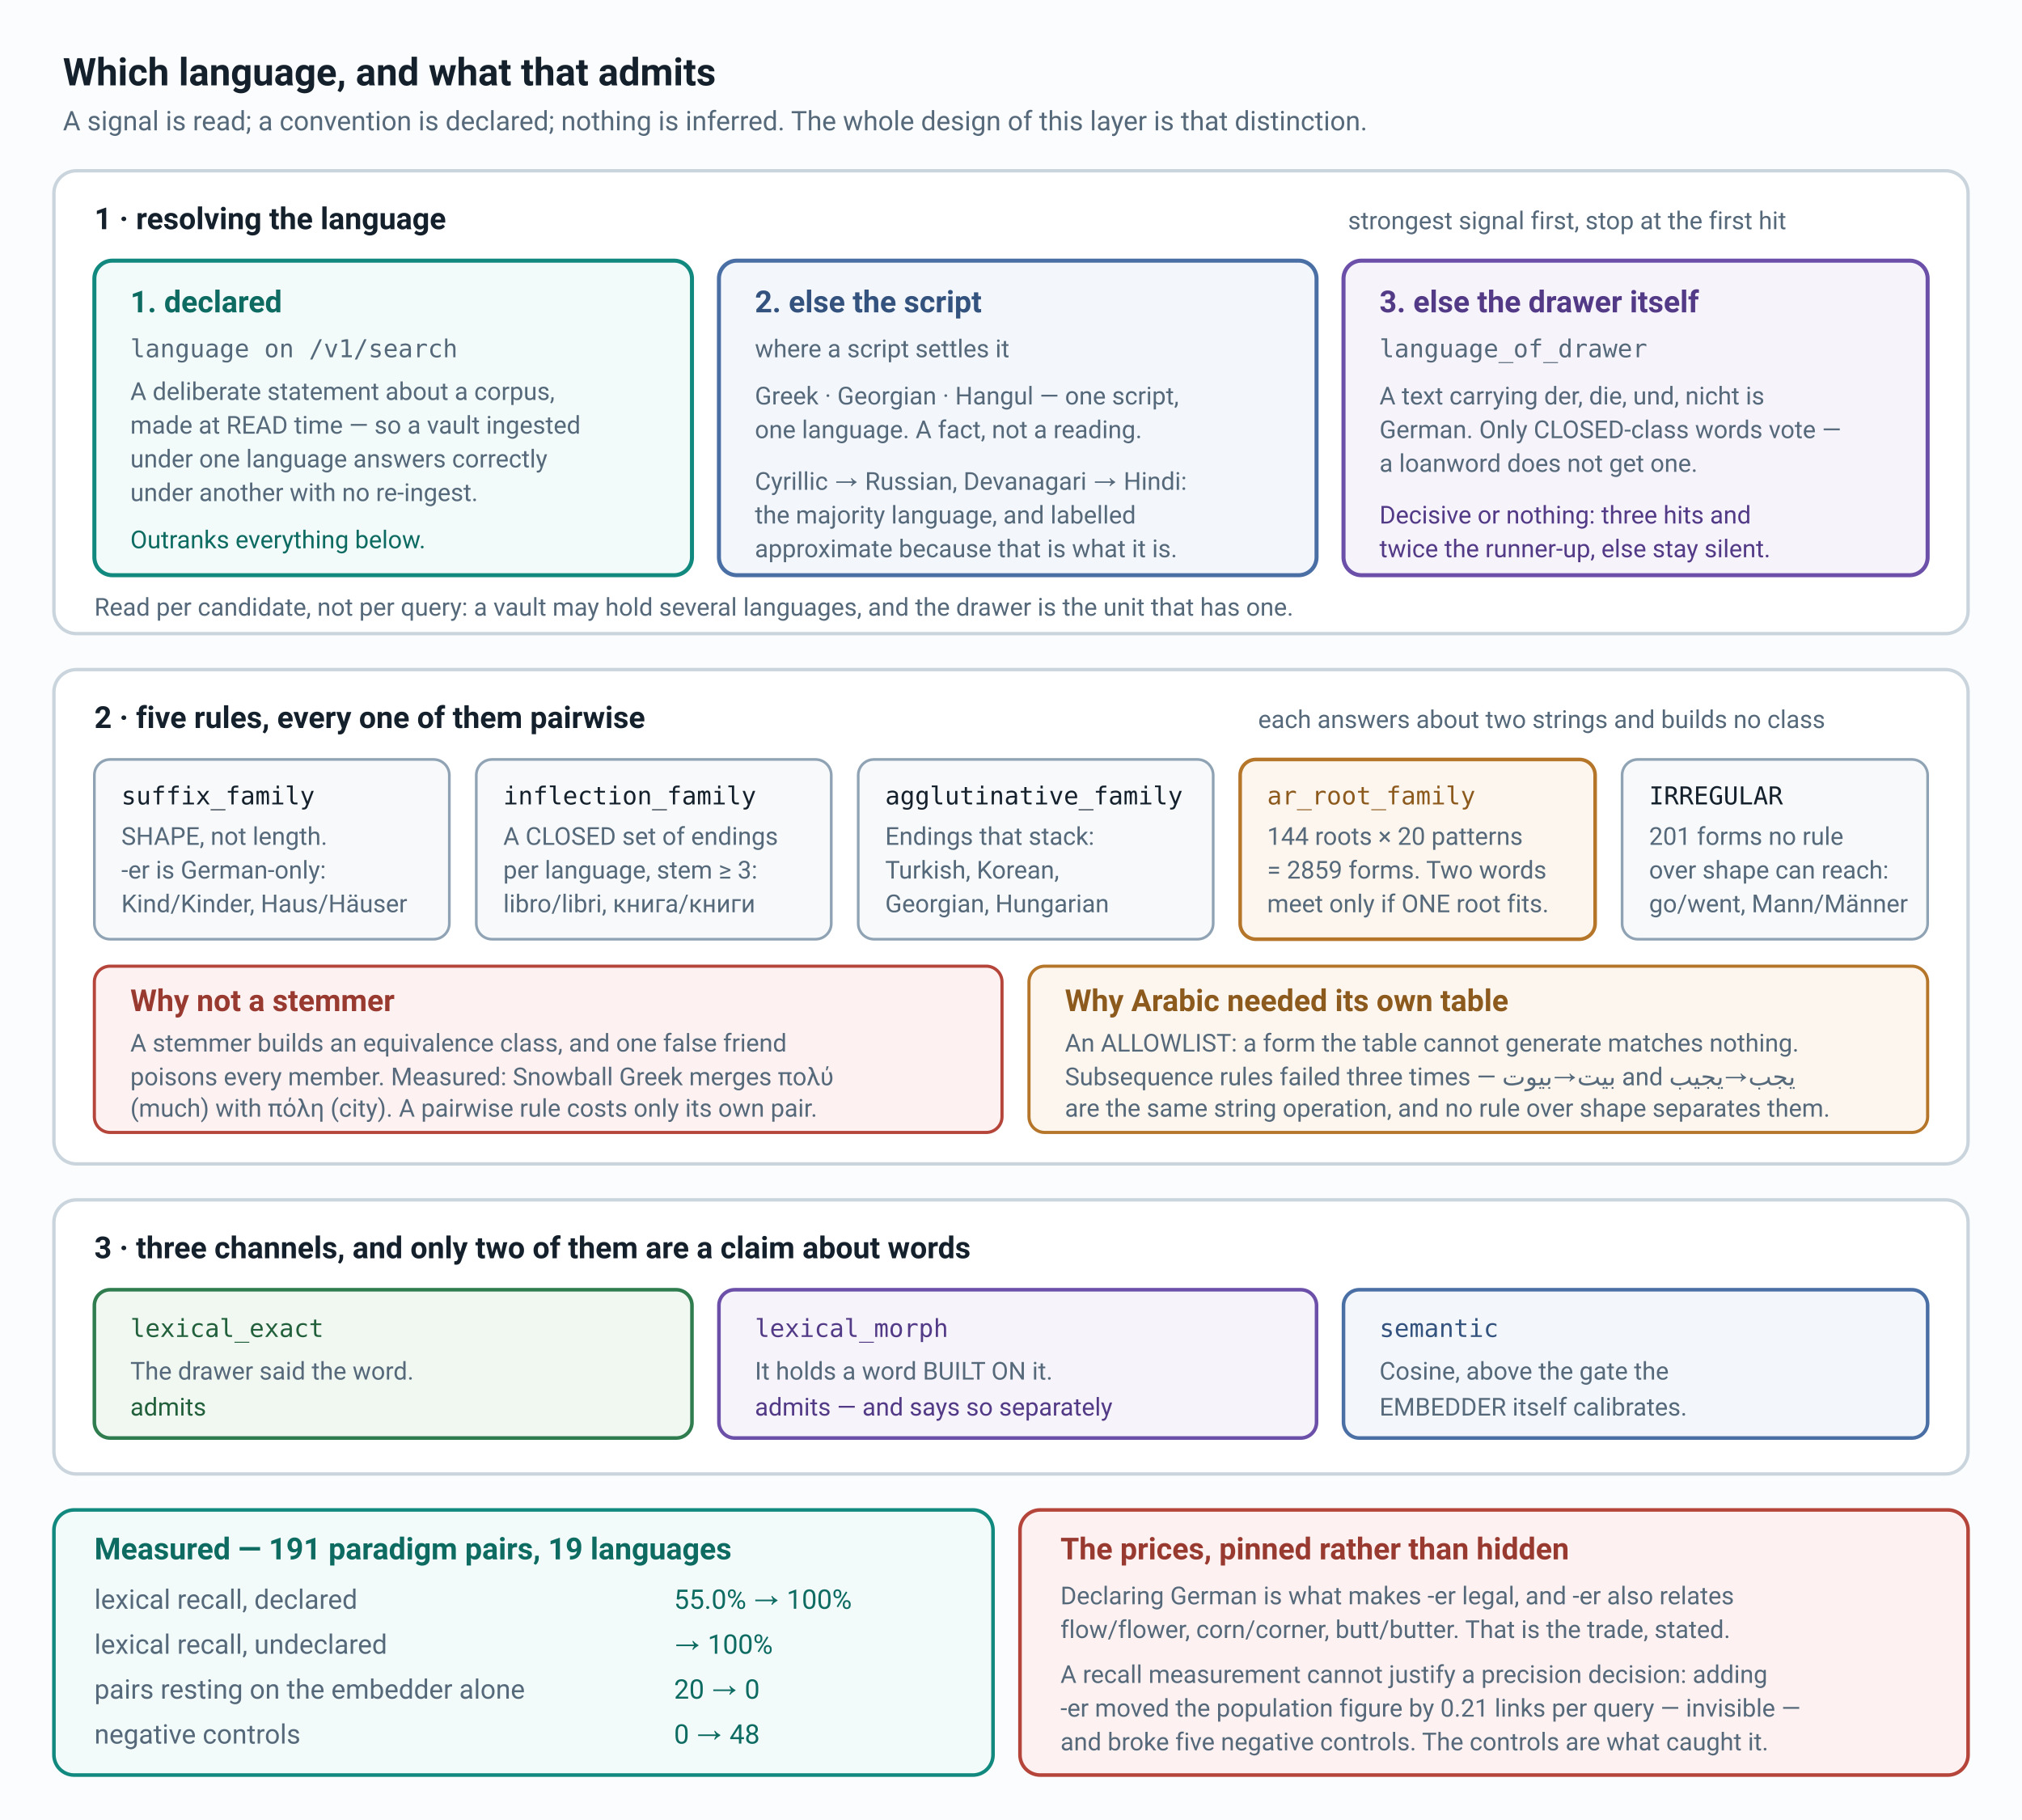
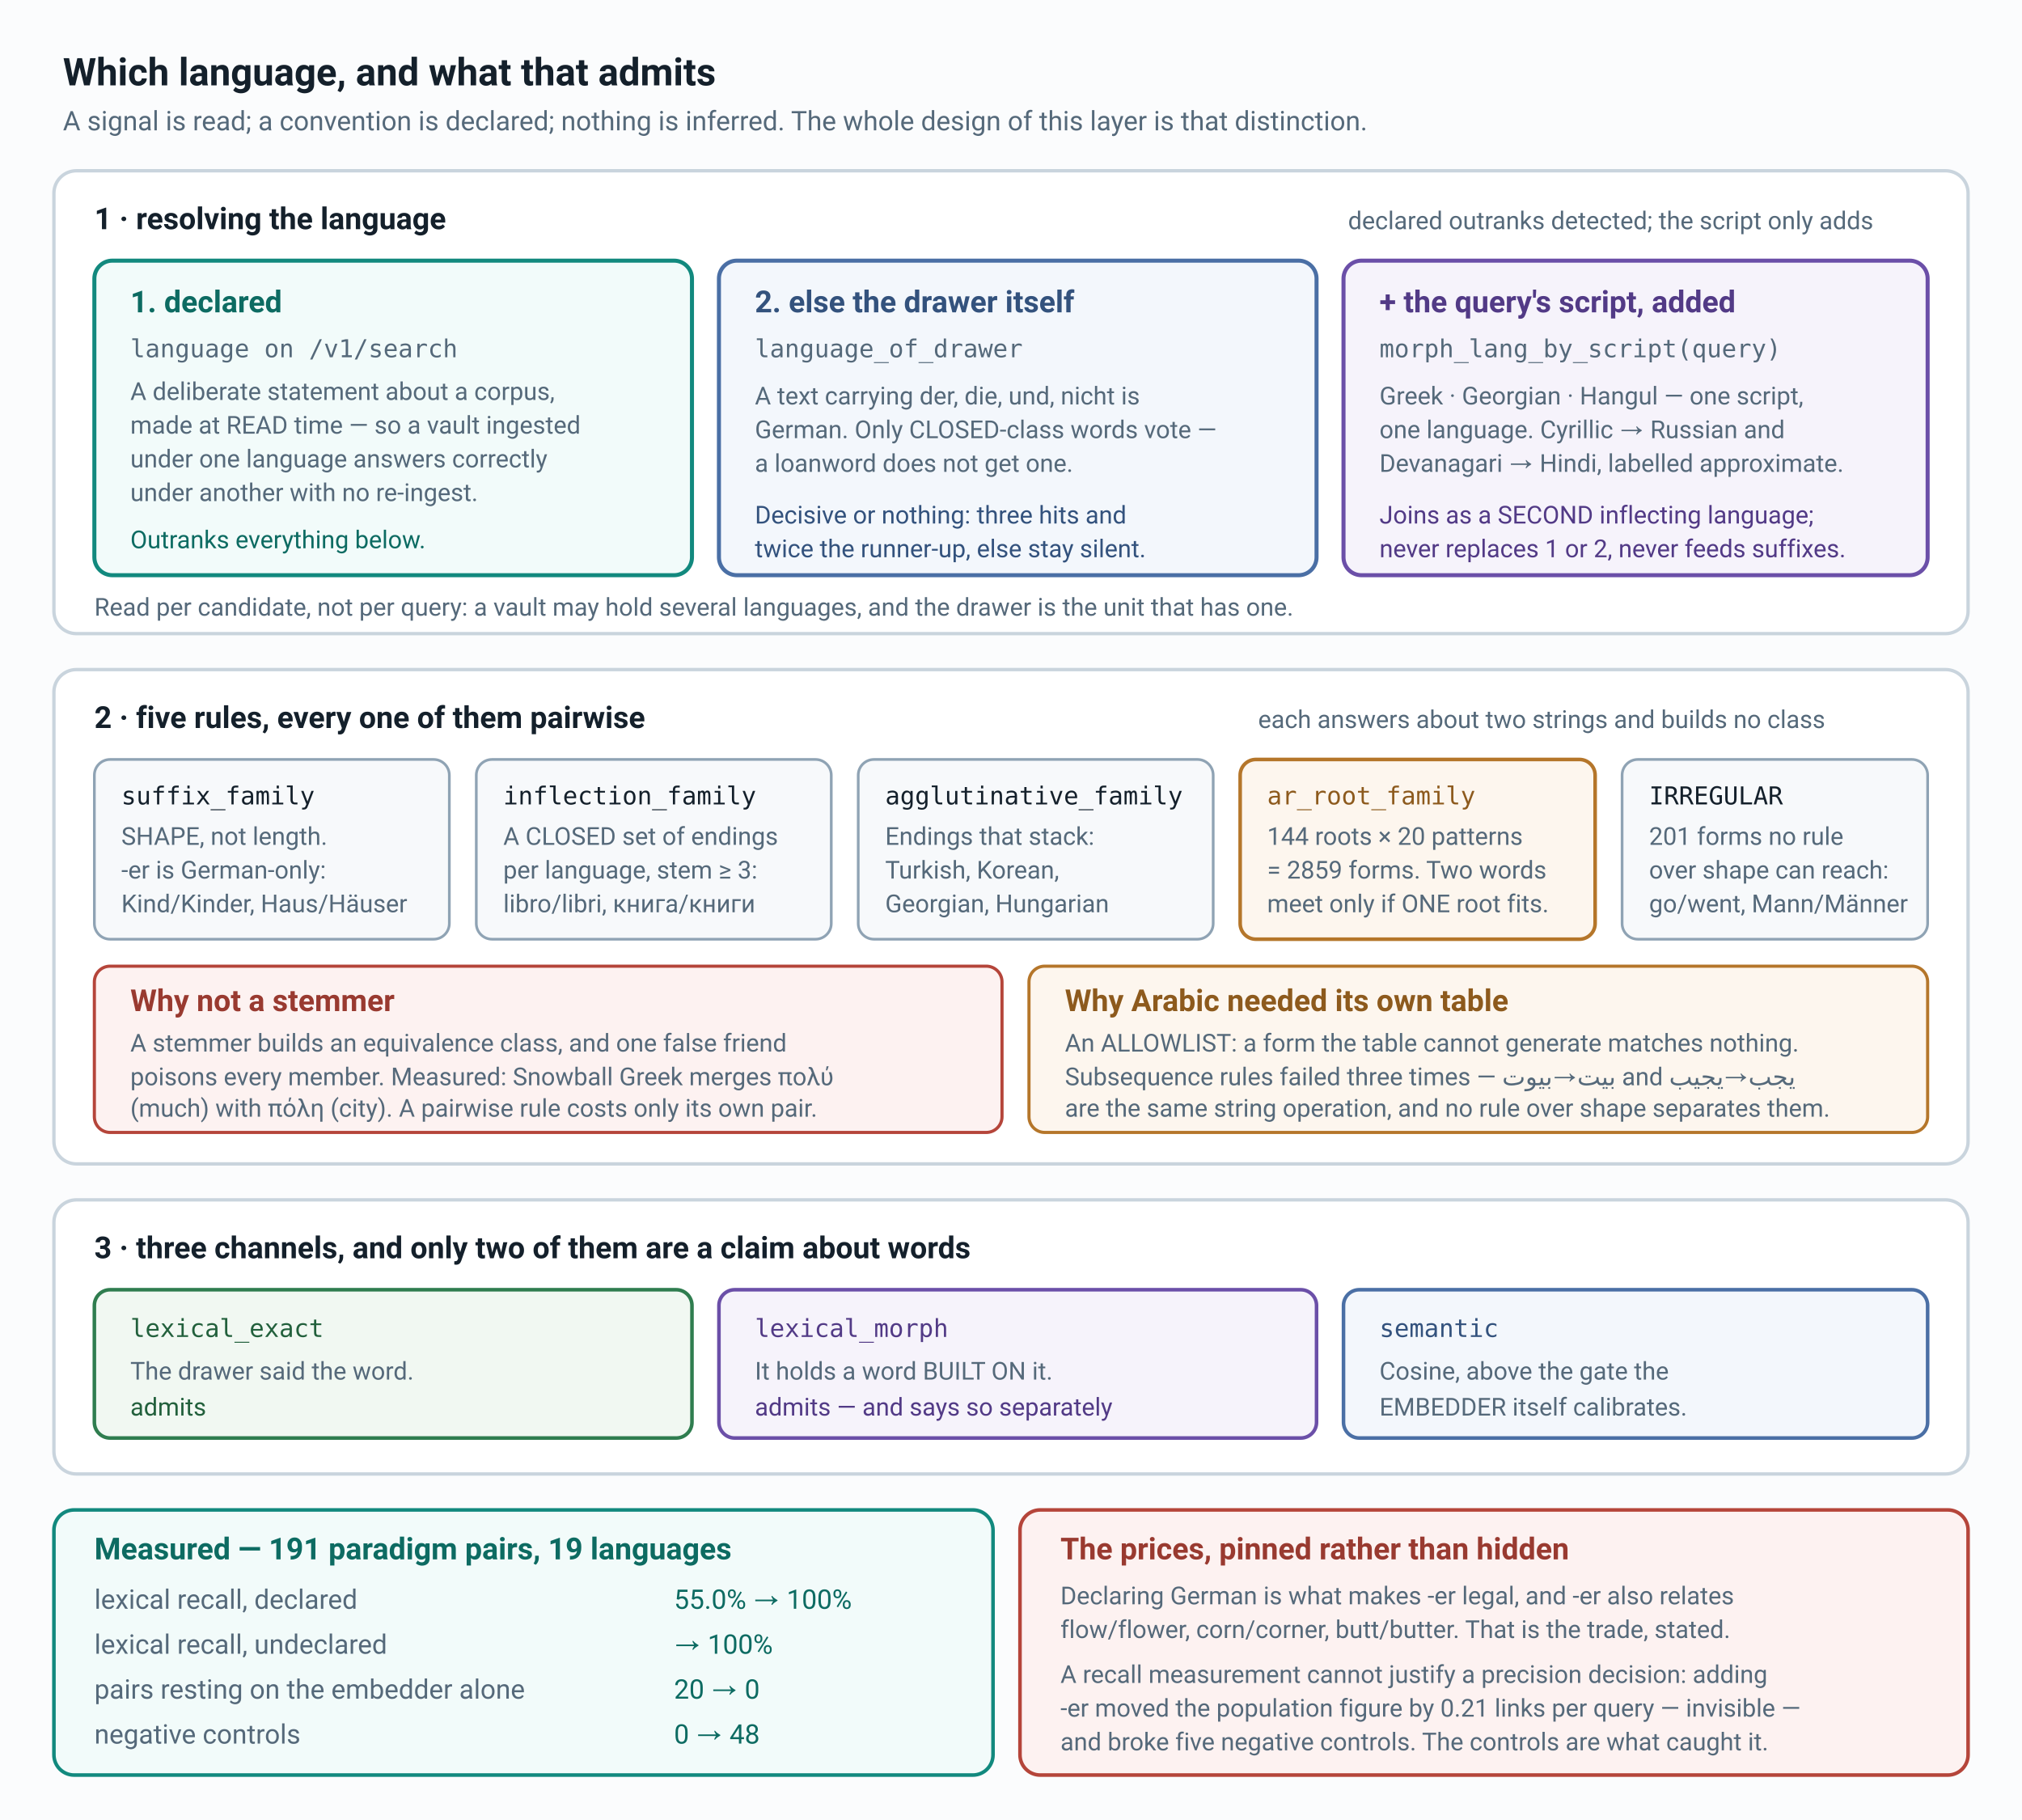
<svg xmlns="http://www.w3.org/2000/svg" viewBox="0 0 900 810" width="900" height="810" role="img" aria-labelledby="t d">
  <style>
  .f { font-family: -apple-system, BlinkMacSystemFont, "Segoe UI", Roboto, Helvetica, Arial, sans-serif; }
  .h { font-size: 17px; font-weight: 600; }
  .l { font-size: 13.5px; font-weight: 600; }
  .b { font-size: 12px; }
  .s { font-size: 11px; }
  .mono { font-family: ui-monospace, SFMono-Regular, Menlo, Consolas, monospace; font-size: 11px; }
  .ink { fill: var(--d-ink,#14202b); }
  .dim { fill: var(--d-dim,#55697a); }
  .white { fill: var(--d-card,#ffffff); }
  @media (prefers-color-scheme: dark) {
    svg { --d-bg:#0f1419; --d-card:#161c23; --d-card2:#1b222b; --d-line:#2b3540;
      --d-line2:#4a5b6b; --d-ink:#e4ebf1; --d-dim:#9aabba; --d-on:#0f1419;
      --d-teal:#2ba99c; --d-teal-bg:#0e2523; --d-teal-bg2:#123430; --d-teal-ink:#6fd8cc;
      --d-blue:#6d94c8; --d-blue-bg:#131d2b; --d-blue-ink:#9dbde3;
      --d-amber:#d1953f; --d-amber-bg:#261c0f; --d-amber-ink:#e8bc78;
      --d-violet:#9277c9; --d-violet-bg:#1c1730; --d-violet-bg2:#241d3d; --d-violet-ink:#b9a3e3;
      --d-green:#4fa570; --d-green-bg:#10231a; --d-green-bg2:#153021; --d-green-ink:#86cf9f;
      --d-red:#d1685c; --d-red-bg:#2a1614; --d-red-ink:#eb9a90; }
  }
</style>
  <rect width="900" height="810" fill="var(--d-bg,#fbfcfd)" />
  <text x="28" y="38" class="f h ink">Which language, and what that admits</text>
  <text x="28" y="58" class="f b dim">A signal is read; a convention is declared; nothing is inferred. The whole design of this layer is that distinction.</text>
  <rect x="24" y="76" width="852" height="206" rx="10" fill="var(--d-card,#ffffff)" stroke="var(--d-line,#c9d4dd)" stroke-width="1.5" />
  <text x="42" y="102" class="f l ink">1 · resolving the language</text>
-   <text x="600" y="102" class="f s dim">strongest signal first, stop at the first hit</text>
+   <text x="600" y="102" class="f s dim">declared outranks detected; the script only adds</text>
  <rect x="42" y="116" width="266" height="140" rx="8" fill="var(--d-teal-bg,#f2fbfa)" stroke="var(--d-teal,#12897e)" stroke-width="1.8" />
  <text x="58" y="139" class="f l" fill="var(--d-teal-ink,#0d6b62)">1. declared</text>
  <text x="58" y="159" class="f mono dim">language on /v1/search</text>
  <text x="58" y="178" class="f s dim">A deliberate statement about a corpus,</text>
  <text x="58" y="193" class="f s dim">made at READ time — so a vault ingested</text>
  <text x="58" y="208" class="f s dim">under one language answers correctly</text>
  <text x="58" y="223" class="f s dim">under another with no re-ingest.</text>
  <text x="58" y="244" class="f s" fill="var(--d-teal-ink,#0d6b62)">Outranks everything below.</text>
  <rect x="320" y="116" width="266" height="140" rx="8" fill="var(--d-blue-bg,#f3f7fc)" stroke="var(--d-blue,#4a6fa5)" stroke-width="1.8" />
-   <text x="336" y="139" class="f l" fill="var(--d-blue-ink,#33527d)">2. else the script</text>
-   <text x="336" y="159" class="f s dim">where a script settles it</text>
-   <text x="336" y="180" class="f s dim">Greek · Georgian · Hangul — one script,</text>
-   <text x="336" y="195" class="f s dim">one language. A fact, not a reading.</text>
-   <text x="336" y="218" class="f s dim">Cyrillic → Russian, Devanagari → Hindi:</text>
-   <text x="336" y="233" class="f s dim">the majority language, and labelled</text>
-   <text x="336" y="248" class="f s dim">approximate because that is what it is.</text>
+   <text x="336" y="139" class="f l" fill="var(--d-blue-ink,#33527d)">2. else the drawer itself</text>
+   <text x="336" y="159" class="f mono dim">language_of_drawer</text>
+   <text x="336" y="180" class="f s dim">A text carrying der, die, und, nicht is</text>
+   <text x="336" y="195" class="f s dim">German. Only CLOSED-class words vote —</text>
+   <text x="336" y="210" class="f s dim">a loanword does not get one.</text>
+   <text x="336" y="233" class="f s" fill="var(--d-blue-ink,#33527d)">Decisive or nothing: three hits and</text>
+   <text x="336" y="248" class="f s" fill="var(--d-blue-ink,#33527d)">twice the runner-up, else stay silent.</text>
  <rect x="598" y="116" width="260" height="140" rx="8" fill="var(--d-violet-bg,#f6f3fb)" stroke="var(--d-violet,#6b4fa8)" stroke-width="1.8" />
-   <text x="614" y="139" class="f l" fill="var(--d-violet-ink,#523a86)">3. else the drawer itself</text>
-   <text x="614" y="159" class="f mono dim">language_of_drawer</text>
-   <text x="614" y="180" class="f s dim">A text carrying der, die, und, nicht is</text>
-   <text x="614" y="195" class="f s dim">German. Only CLOSED-class words vote —</text>
-   <text x="614" y="210" class="f s dim">a loanword does not get one.</text>
-   <text x="614" y="233" class="f s" fill="var(--d-violet-ink,#523a86)">Decisive or nothing: three hits and</text>
-   <text x="614" y="248" class="f s" fill="var(--d-violet-ink,#523a86)">twice the runner-up, else stay silent.</text>
+   <text x="614" y="139" class="f l" fill="var(--d-violet-ink,#523a86)">+ the query's script, added</text>
+   <text x="614" y="159" class="f mono dim">morph_lang_by_script(query)</text>
+   <text x="614" y="180" class="f s dim">Greek · Georgian · Hangul — one script,</text>
+   <text x="614" y="195" class="f s dim">one language. Cyrillic → Russian and</text>
+   <text x="614" y="210" class="f s dim">Devanagari → Hindi, labelled approximate.</text>
+   <text x="614" y="233" class="f s" fill="var(--d-violet-ink,#523a86)">Joins as a SECOND inflecting language;</text>
+   <text x="614" y="248" class="f s" fill="var(--d-violet-ink,#523a86)">never replaces 1 or 2, never feeds suffixes.</text>
  <text x="42" y="274" class="f s dim">Read per candidate, not per query: a vault may hold several languages, and the drawer is the unit that has one.</text>
  <rect x="24" y="298" width="852" height="220" rx="10" fill="var(--d-card,#ffffff)" stroke="var(--d-line,#c9d4dd)" stroke-width="1.5" />
  <text x="42" y="324" class="f l ink">2 · five rules, every one of them pairwise</text>
  <text x="560" y="324" class="f s dim">each answers about two strings and builds no class</text>
  <rect x="42" y="338" width="158" height="80" rx="7" fill="var(--d-card2,#f7f9fb)" stroke="var(--d-line2,#8fa3b4)" stroke-width="1.2" />
  <text x="54" y="358" class="f mono ink">suffix_family</text>
  <text x="54" y="376" class="f s dim">SHAPE, not length.</text>
  <text x="54" y="391" class="f s dim">-er is German-only:</text>
  <text x="54" y="406" class="f s dim">Kind/Kinder, Haus/Häuser</text>
  <rect x="212" y="338" width="158" height="80" rx="7" fill="var(--d-card2,#f7f9fb)" stroke="var(--d-line2,#8fa3b4)" stroke-width="1.2" />
  <text x="224" y="358" class="f mono ink">inflection_family</text>
  <text x="224" y="376" class="f s dim">A CLOSED set of endings</text>
  <text x="224" y="391" class="f s dim">per language, stem ≥ 3:</text>
  <text x="224" y="406" class="f s dim">libro/libri, книга/книги</text>
  <rect x="382" y="338" width="158" height="80" rx="7" fill="var(--d-card2,#f7f9fb)" stroke="var(--d-line2,#8fa3b4)" stroke-width="1.2" />
  <text x="394" y="358" class="f mono ink">agglutinative_family</text>
  <text x="394" y="376" class="f s dim">Endings that stack:</text>
  <text x="394" y="391" class="f s dim">Turkish, Korean,</text>
  <text x="394" y="406" class="f s dim">Georgian, Hungarian</text>
  <rect x="552" y="338" width="158" height="80" rx="7" fill="var(--d-amber-bg,#fdf6ee)" stroke="var(--d-amber,#b5762a)" stroke-width="1.6" />
  <text x="564" y="358" class="f mono" fill="var(--d-amber-ink,#8d5a1d)">ar_root_family</text>
  <text x="564" y="376" class="f s dim">144 roots × 20 patterns</text>
  <text x="564" y="391" class="f s dim">= 2859 forms. Two words</text>
  <text x="564" y="406" class="f s dim">meet only if ONE root fits.</text>
  <rect x="722" y="338" width="136" height="80" rx="7" fill="var(--d-card2,#f7f9fb)" stroke="var(--d-line2,#8fa3b4)" stroke-width="1.2" />
  <text x="734" y="358" class="f mono ink">IRREGULAR</text>
  <text x="734" y="376" class="f s dim">201 forms no rule</text>
  <text x="734" y="391" class="f s dim">over shape can reach:</text>
  <text x="734" y="406" class="f s dim">go/went, Mann/Männer</text>
  <rect x="42" y="430" width="404" height="74" rx="7" fill="var(--d-red-bg,#fdf2f1)" stroke="var(--d-red,#b5453a)" stroke-width="1.4" />
  <text x="58" y="450" class="f l" fill="var(--d-red-ink,#993a30)">Why not a stemmer</text>
  <text x="58" y="468" class="f s dim">A stemmer builds an equivalence class, and one false friend</text>
  <text x="58" y="483" class="f s dim">poisons every member. Measured: Snowball Greek merges πολύ</text>
  <text x="58" y="497" class="f s dim">(much) with πόλη (city). A pairwise rule costs only its own pair.</text>
  <rect x="458" y="430" width="400" height="74" rx="7" fill="var(--d-amber-bg,#fdf6ee)" stroke="var(--d-amber,#b5762a)" stroke-width="1.4" />
  <text x="474" y="450" class="f l" fill="var(--d-amber-ink,#8d5a1d)">Why Arabic needed its own table</text>
  <text x="474" y="468" class="f s dim">An ALLOWLIST: a form the table cannot generate matches nothing.</text>
  <text x="474" y="483" class="f s dim">Subsequence rules failed three times — بيت→بيوت and يجب→يجيب</text>
  <text x="474" y="497" class="f s dim">are the same string operation, and no rule over shape separates them.</text>
  <rect x="24" y="534" width="852" height="122" rx="10" fill="var(--d-card,#ffffff)" stroke="var(--d-line,#c9d4dd)" stroke-width="1.5" />
  <text x="42" y="560" class="f l ink">3 · three channels, and only two of them are a claim about words</text>
  <rect x="42" y="574" width="266" height="66" rx="7" fill="var(--d-green-bg,#f1f8f2)" stroke="var(--d-green,#2f7d4f)" stroke-width="1.6" />
  <text x="58" y="595" class="f mono" fill="var(--d-green-ink,#22603c)">lexical_exact</text>
  <text x="58" y="614" class="f s dim">The drawer said the word.</text>
  <text x="58" y="630" class="f s" fill="var(--d-green-ink,#22603c)">admits</text>
  <rect x="320" y="574" width="266" height="66" rx="7" fill="var(--d-violet-bg,#f6f3fb)" stroke="var(--d-violet,#6b4fa8)" stroke-width="1.6" />
  <text x="336" y="595" class="f mono" fill="var(--d-violet-ink,#523a86)">lexical_morph</text>
  <text x="336" y="614" class="f s dim">It holds a word BUILT ON it.</text>
  <text x="336" y="630" class="f s" fill="var(--d-violet-ink,#523a86)">admits — and says so separately</text>
  <rect x="598" y="574" width="260" height="66" rx="7" fill="var(--d-blue-bg,#f3f7fc)" stroke="var(--d-blue,#4a6fa5)" stroke-width="1.6" />
  <text x="614" y="595" class="f mono" fill="var(--d-blue-ink,#33527d)">semantic</text>
  <text x="614" y="614" class="f s dim">Cosine, above the gate the</text>
  <text x="614" y="630" class="f s dim">EMBEDDER itself calibrates.</text>
  <rect x="24" y="672" width="418" height="118" rx="9" fill="var(--d-teal-bg,#f2fbfa)" stroke="var(--d-teal,#12897e)" stroke-width="1.6" />
  <text x="42" y="694" class="f l" fill="var(--d-teal-ink,#0d6b62)">Measured — 191 paradigm pairs, 19 languages</text>
  <text x="42" y="716" class="f b dim">lexical recall, declared</text>
  <text x="300" y="716" class="f b" fill="var(--d-teal-ink,#0d6b62)">55.0% → 100%</text>
  <text x="42" y="736" class="f b dim">lexical recall, undeclared</text>
  <text x="300" y="736" class="f b" fill="var(--d-teal-ink,#0d6b62)">→ 100%</text>
  <text x="42" y="756" class="f b dim">pairs resting on the embedder alone</text>
  <text x="300" y="756" class="f b" fill="var(--d-teal-ink,#0d6b62)">20 → 0</text>
  <text x="42" y="776" class="f b dim">negative controls</text>
  <text x="300" y="776" class="f b" fill="var(--d-teal-ink,#0d6b62)">0 → 48</text>
  <rect x="454" y="672" width="422" height="118" rx="9" fill="var(--d-red-bg,#fdf2f1)" stroke="var(--d-red,#b5453a)" stroke-width="1.6" />
  <text x="472" y="694" class="f l" fill="var(--d-red-ink,#993a30)">The prices, pinned rather than hidden</text>
  <text x="472" y="714" class="f s dim">Declaring German is what makes -er legal, and -er also relates</text>
  <text x="472" y="729" class="f s dim">flow/flower, corn/corner, butt/butter. That is the trade, stated.</text>
  <text x="472" y="749" class="f s dim">A recall measurement cannot justify a precision decision: adding</text>
  <text x="472" y="764" class="f s dim">-er moved the population figure by 0.21 links per query — invisible —</text>
  <text x="472" y="779" class="f s dim">and broke five negative controls. The controls are what caught it.</text>
</svg>
